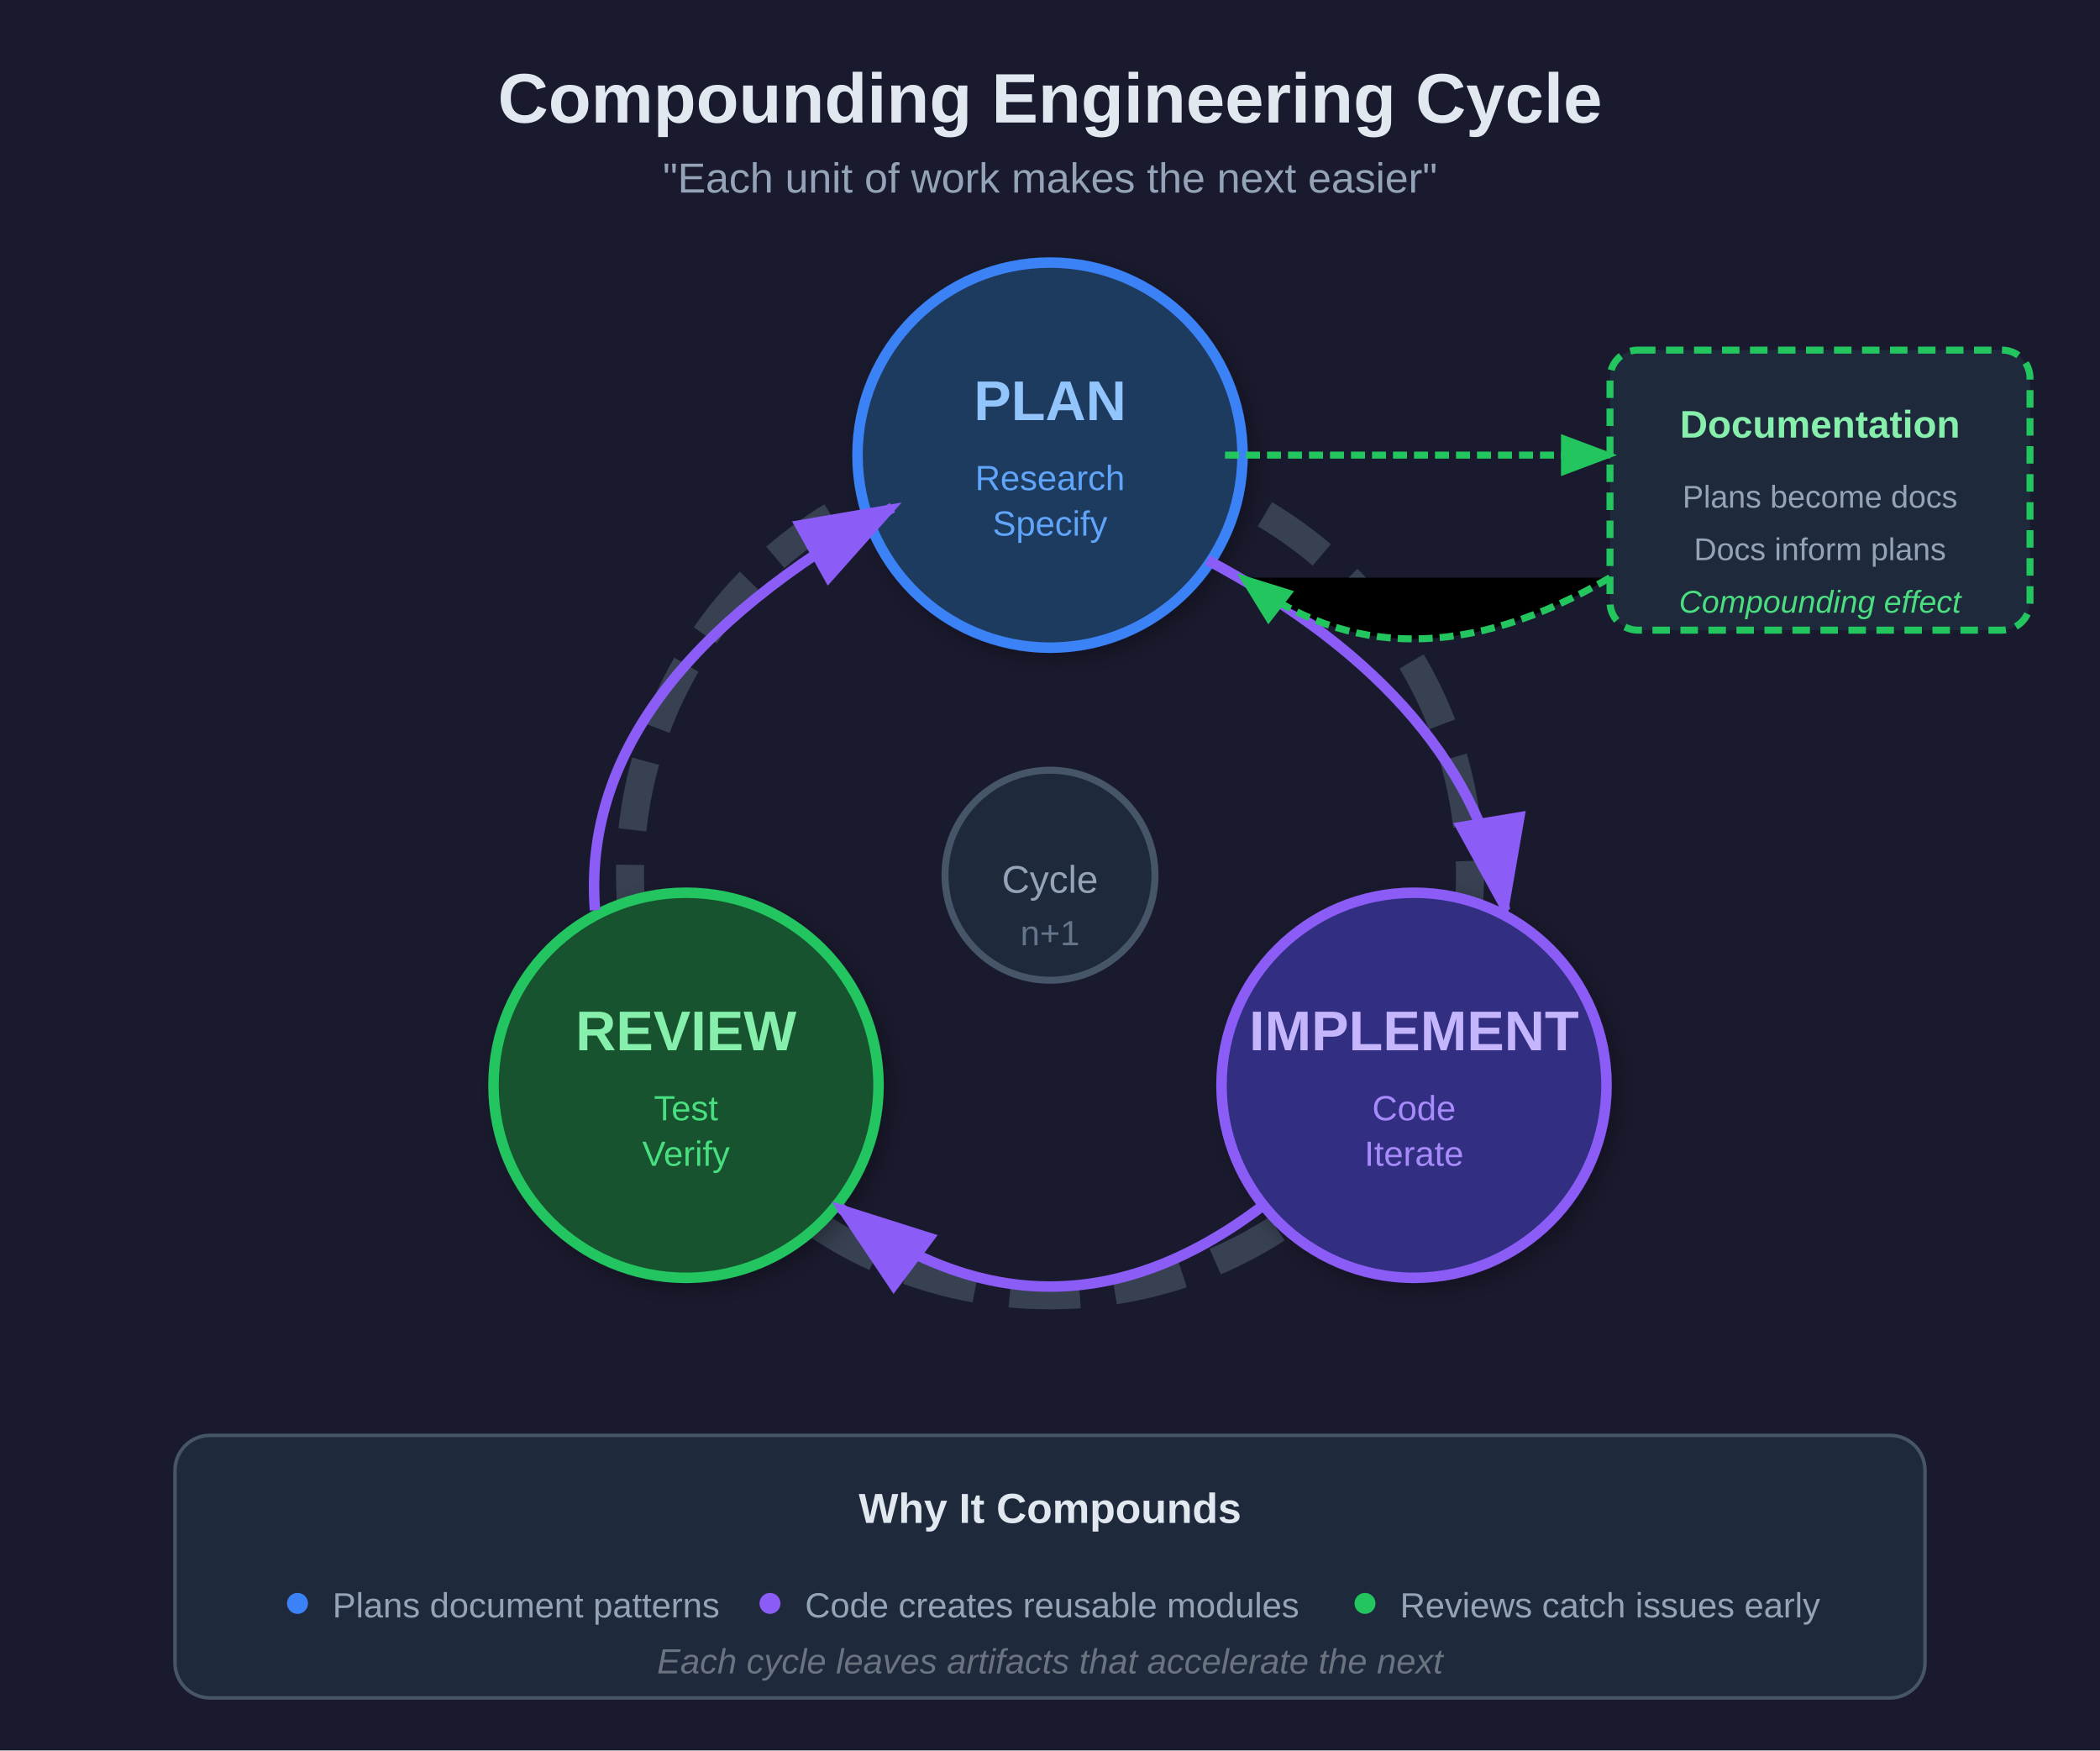
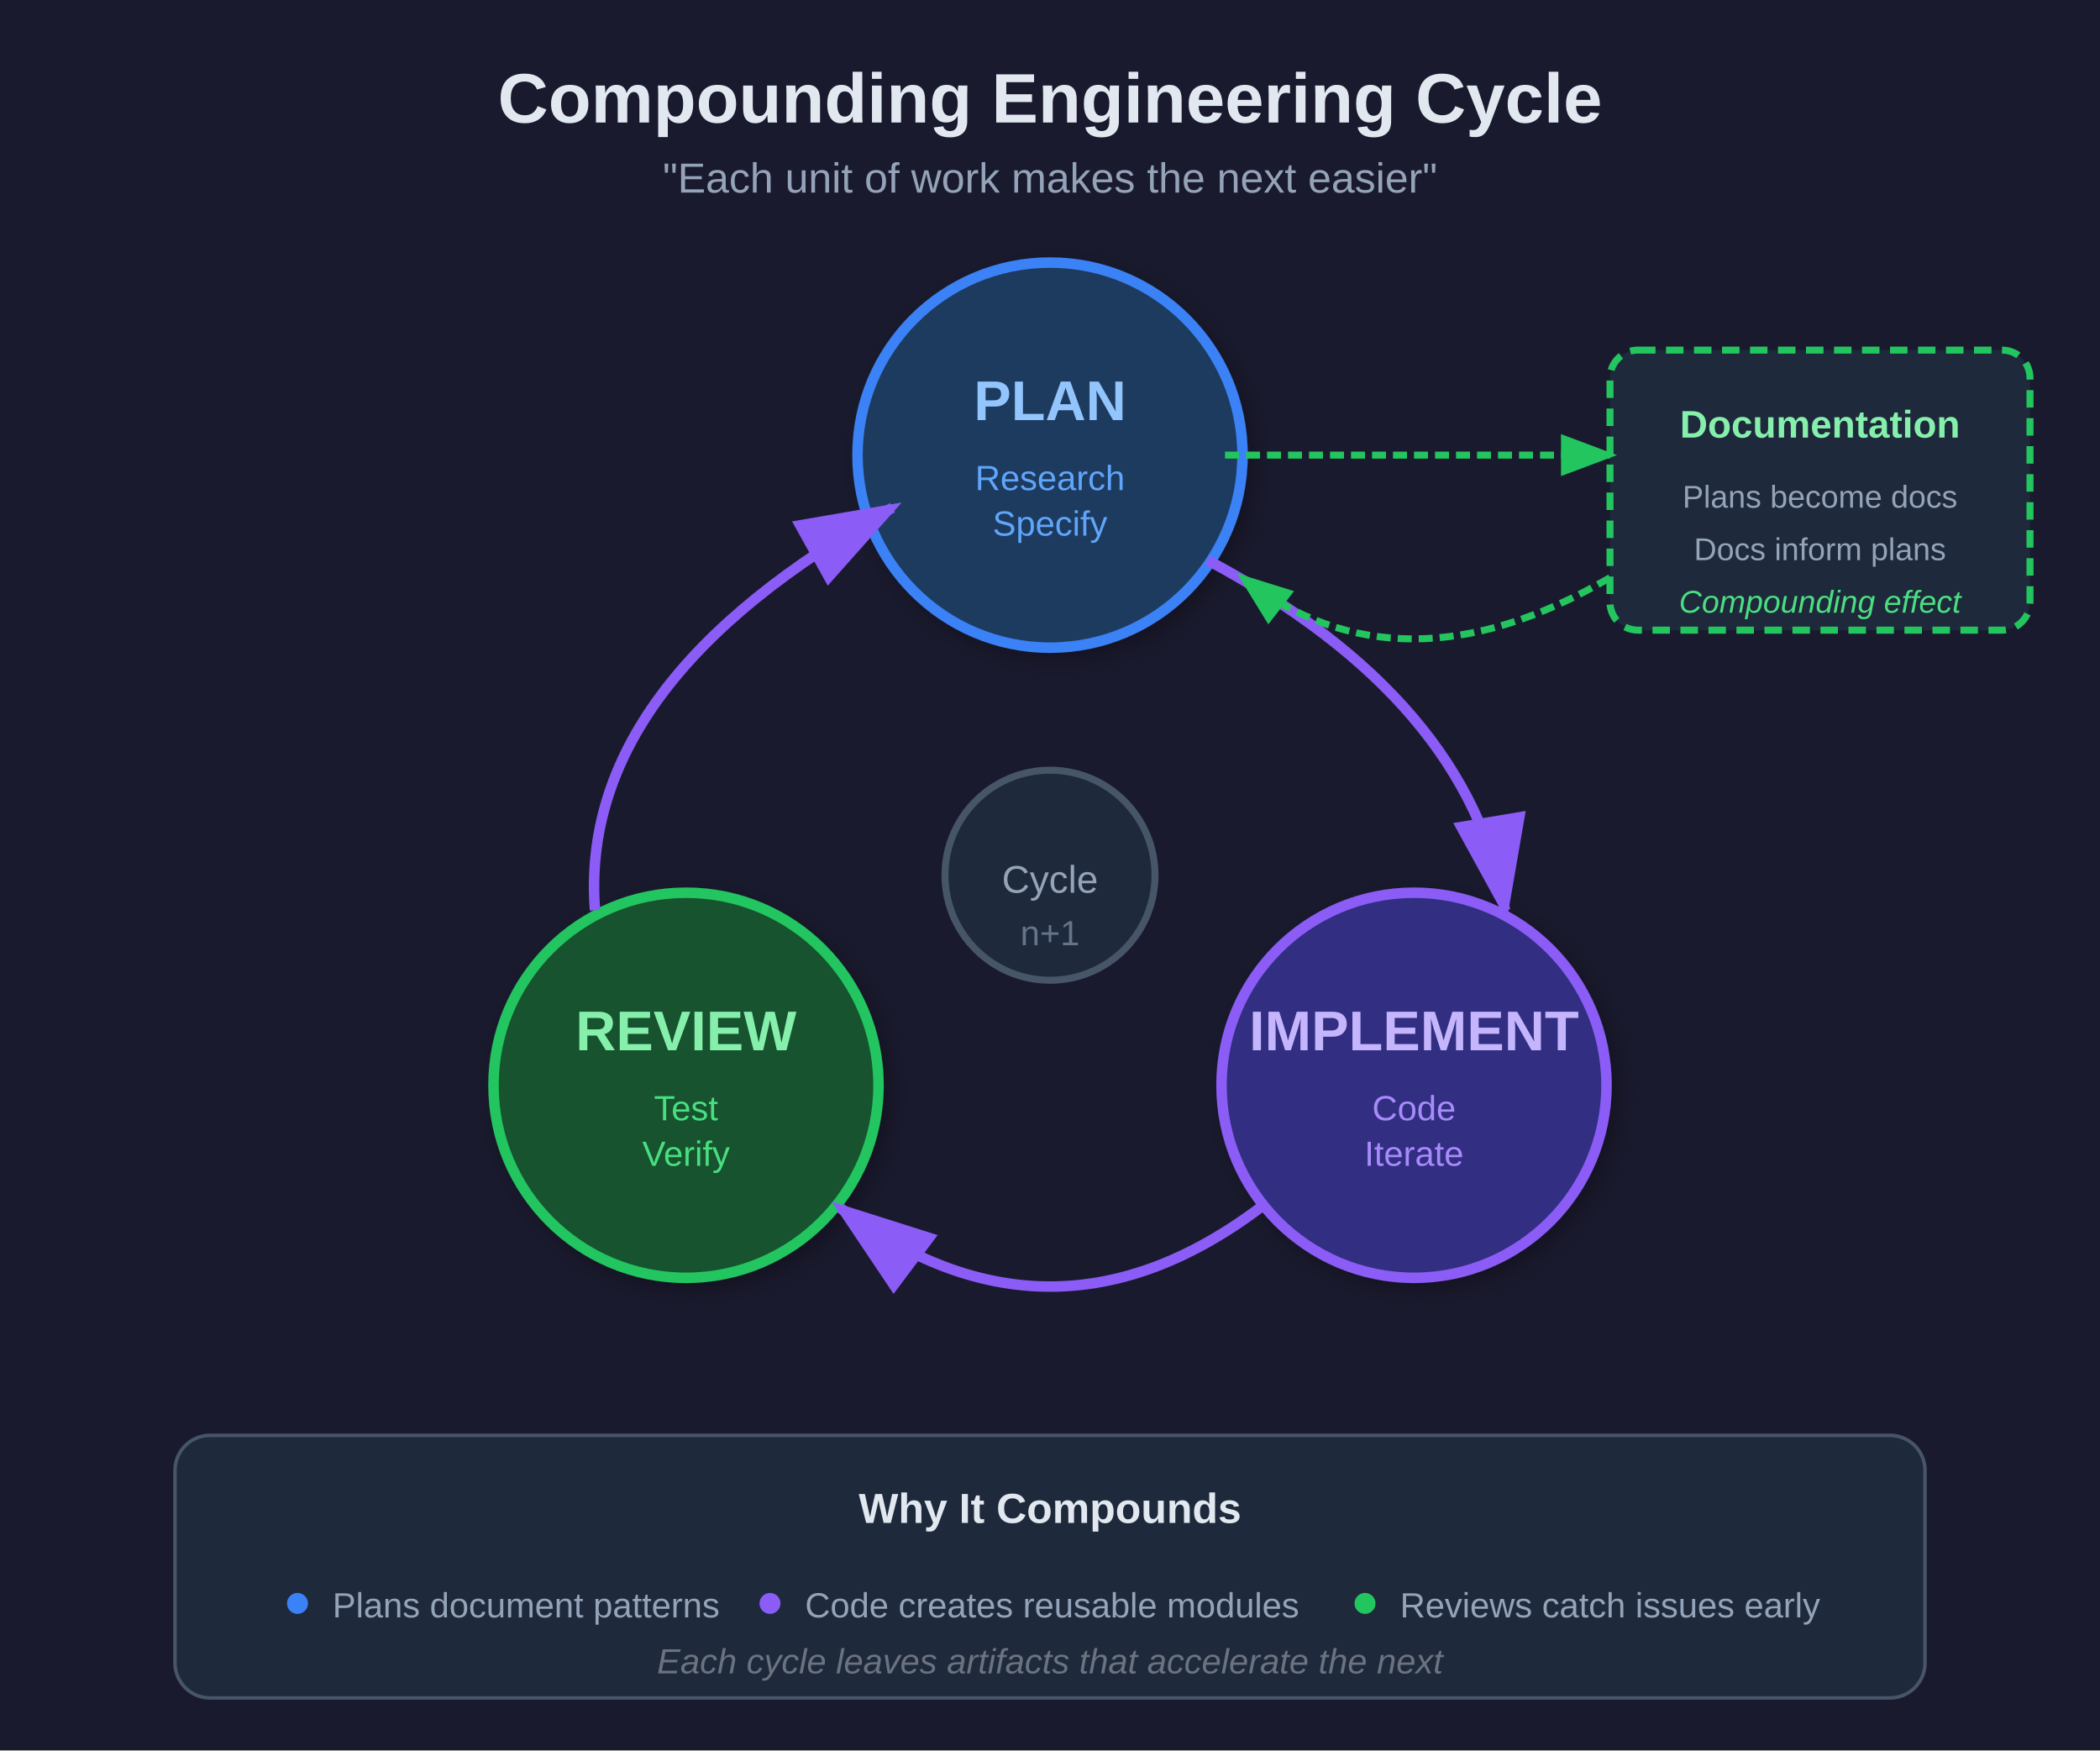
<svg xmlns="http://www.w3.org/2000/svg" viewBox="0 0 600 500">
  <defs>
    <marker id="cycleArrow" markerWidth="10" markerHeight="7" refX="9" refY="3.5" orient="auto">
      <polygon points="0 0, 10 3.5, 0 7" fill="#8b5cf6" />
    </marker>
    <marker id="docArrow" markerWidth="8" markerHeight="6" refX="7" refY="3" orient="auto">
      <polygon points="0 0, 8 3, 0 6" fill="#22c55e" />
    </marker>
    <filter id="shadowFilter">
      <feDropShadow dx="2" dy="2" stdDeviation="3" flood-color="#000" flood-opacity="0.3" />
    </filter>
  </defs>
  <rect width="600" height="500" fill="#1a1a2e" />
  <text x="300" y="35" font-family="Arial, sans-serif" font-size="20" font-weight="bold" fill="#e2e8f0" text-anchor="middle">Compounding Engineering Cycle</text>
  <text x="300" y="55" font-family="Arial, sans-serif" font-size="12" fill="#94a3b8" text-anchor="middle">"Each unit of work makes the next easier"</text>
-   <circle cx="300" cy="250" r="120" fill="none" stroke="#374151" stroke-width="8" stroke-dasharray="20,10" />
  <g filter="url(#shadowFilter)">
    <circle cx="300" cy="130" r="55" fill="#1e3a5f" stroke="#3b82f6" stroke-width="3" />
    <text x="300" y="120" font-family="Arial, sans-serif" font-size="16" font-weight="bold" fill="#93c5fd" text-anchor="middle">PLAN</text>
    <text x="300" y="140" font-family="Arial, sans-serif" font-size="10" fill="#60a5fa" text-anchor="middle">Research</text>
    <text x="300" y="153" font-family="Arial, sans-serif" font-size="10" fill="#60a5fa" text-anchor="middle">Specify</text>
  </g>
  <g filter="url(#shadowFilter)">
    <circle cx="404" cy="310" r="55" fill="#312e81" stroke="#8b5cf6" stroke-width="3" />
    <text x="404" y="300" font-family="Arial, sans-serif" font-size="16" font-weight="bold" fill="#c4b5fd" text-anchor="middle">IMPLEMENT</text>
    <text x="404" y="320" font-family="Arial, sans-serif" font-size="10" fill="#a78bfa" text-anchor="middle">Code</text>
    <text x="404" y="333" font-family="Arial, sans-serif" font-size="10" fill="#a78bfa" text-anchor="middle">Iterate</text>
  </g>
  <g filter="url(#shadowFilter)">
    <circle cx="196" cy="310" r="55" fill="#14532d" stroke="#22c55e" stroke-width="3" />
    <text x="196" y="300" font-family="Arial, sans-serif" font-size="16" font-weight="bold" fill="#86efac" text-anchor="middle">REVIEW</text>
    <text x="196" y="320" font-family="Arial, sans-serif" font-size="10" fill="#4ade80" text-anchor="middle">Test</text>
    <text x="196" y="333" font-family="Arial, sans-serif" font-size="10" fill="#4ade80" text-anchor="middle">Verify</text>
  </g>
  <path d="M345,160 Q420,200 430,260" fill="none" stroke="#8b5cf6" stroke-width="3" marker-end="url(#cycleArrow)" />
  <path d="M360,345 Q300,390 240,345" fill="none" stroke="#8b5cf6" stroke-width="3" marker-end="url(#cycleArrow)" />
  <path d="M170,260 Q165,195 255,145" fill="none" stroke="#8b5cf6" stroke-width="3" marker-end="url(#cycleArrow)" />
  <rect x="460" y="100" width="120" height="80" rx="8" fill="#1e293b" stroke="#22c55e" stroke-width="2" stroke-dasharray="5,3" />
  <text x="520" y="125" font-family="Arial, sans-serif" font-size="11" font-weight="bold" fill="#86efac" text-anchor="middle">Documentation</text>
  <text x="520" y="145" font-family="Arial, sans-serif" font-size="9" fill="#94a3b8" text-anchor="middle">Plans become docs</text>
  <text x="520" y="160" font-family="Arial, sans-serif" font-size="9" fill="#94a3b8" text-anchor="middle">Docs inform plans</text>
  <text x="520" y="175" font-family="Arial, sans-serif" font-size="9" fill="#4ade80" text-anchor="middle" font-style="italic">Compounding effect</text>
  <path d="M350,130 L460,130" stroke="#22c55e" stroke-width="2" stroke-dasharray="4,2" marker-end="url(#docArrow)" />
-   <path d="M460,165 Q400,200 355,165" stroke="#22c55e" stroke-width="2" stroke-dasharray="4,2" marker-end="url(#docArrow)" />
+   <path d="M460,165 Q400,200 355,165" fill="none" stroke="#22c55e" stroke-width="2" stroke-dasharray="4,2" marker-end="url(#docArrow)" />
  <g transform="translate(300, 250)">
    <circle r="30" fill="#1e293b" stroke="#475569" stroke-width="2" />
    <text y="5" font-family="Arial, sans-serif" font-size="11" fill="#94a3b8" text-anchor="middle">Cycle</text>
    <text y="20" font-family="Arial, sans-serif" font-size="10" fill="#64748b" text-anchor="middle">n+1</text>
  </g>
  <rect x="50" y="410" width="500" height="75" rx="10" fill="#1e293b" stroke="#475569" stroke-width="1" />
  <text x="300" y="435" font-family="Arial, sans-serif" font-size="12" font-weight="bold" fill="#e2e8f0" text-anchor="middle">Why It Compounds</text>
  <g font-family="Arial, sans-serif" font-size="10" fill="#94a3b8">
    <circle cx="85" cy="458" r="3" fill="#3b82f6" />
    <text x="95" y="462">Plans document patterns</text>
    <circle cx="220" cy="458" r="3" fill="#8b5cf6" />
    <text x="230" y="462">Code creates reusable modules</text>
    <circle cx="390" cy="458" r="3" fill="#22c55e" />
    <text x="400" y="462">Reviews catch issues early</text>
  </g>
  <text x="300" y="478" font-family="Arial, sans-serif" font-size="10" fill="#6b7280" text-anchor="middle" font-style="italic">Each cycle leaves artifacts that accelerate the next</text>
</svg>
